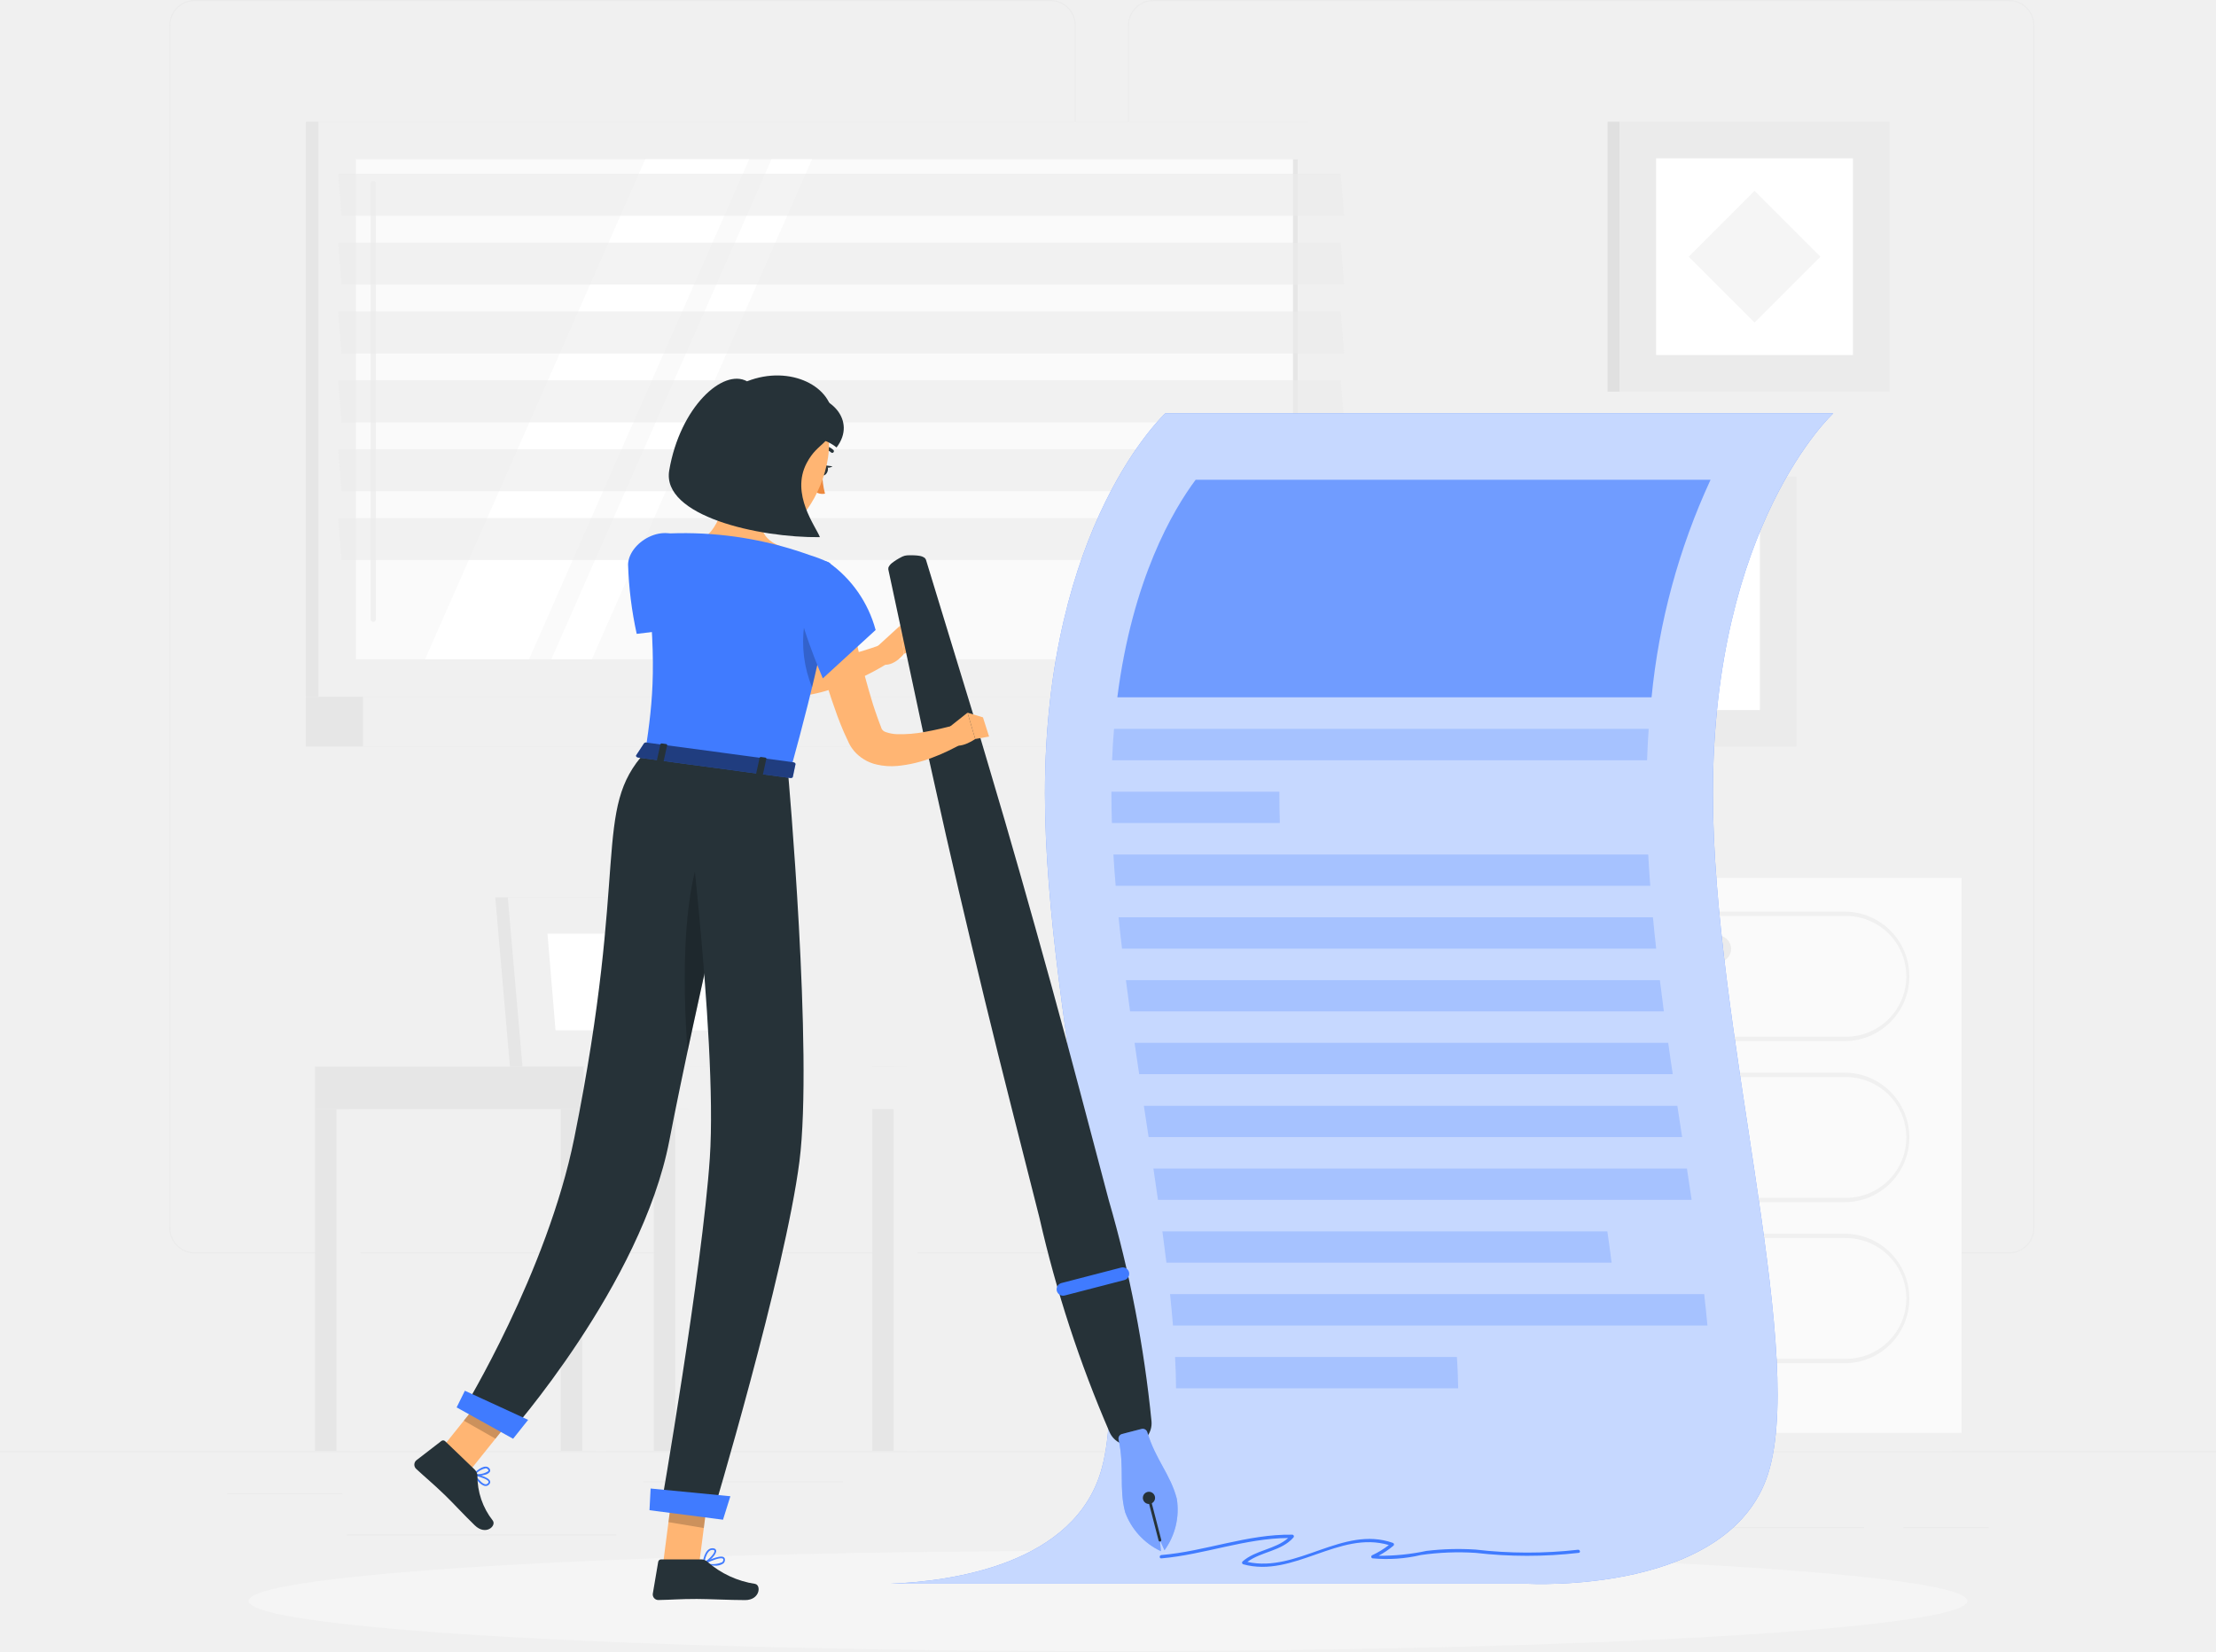
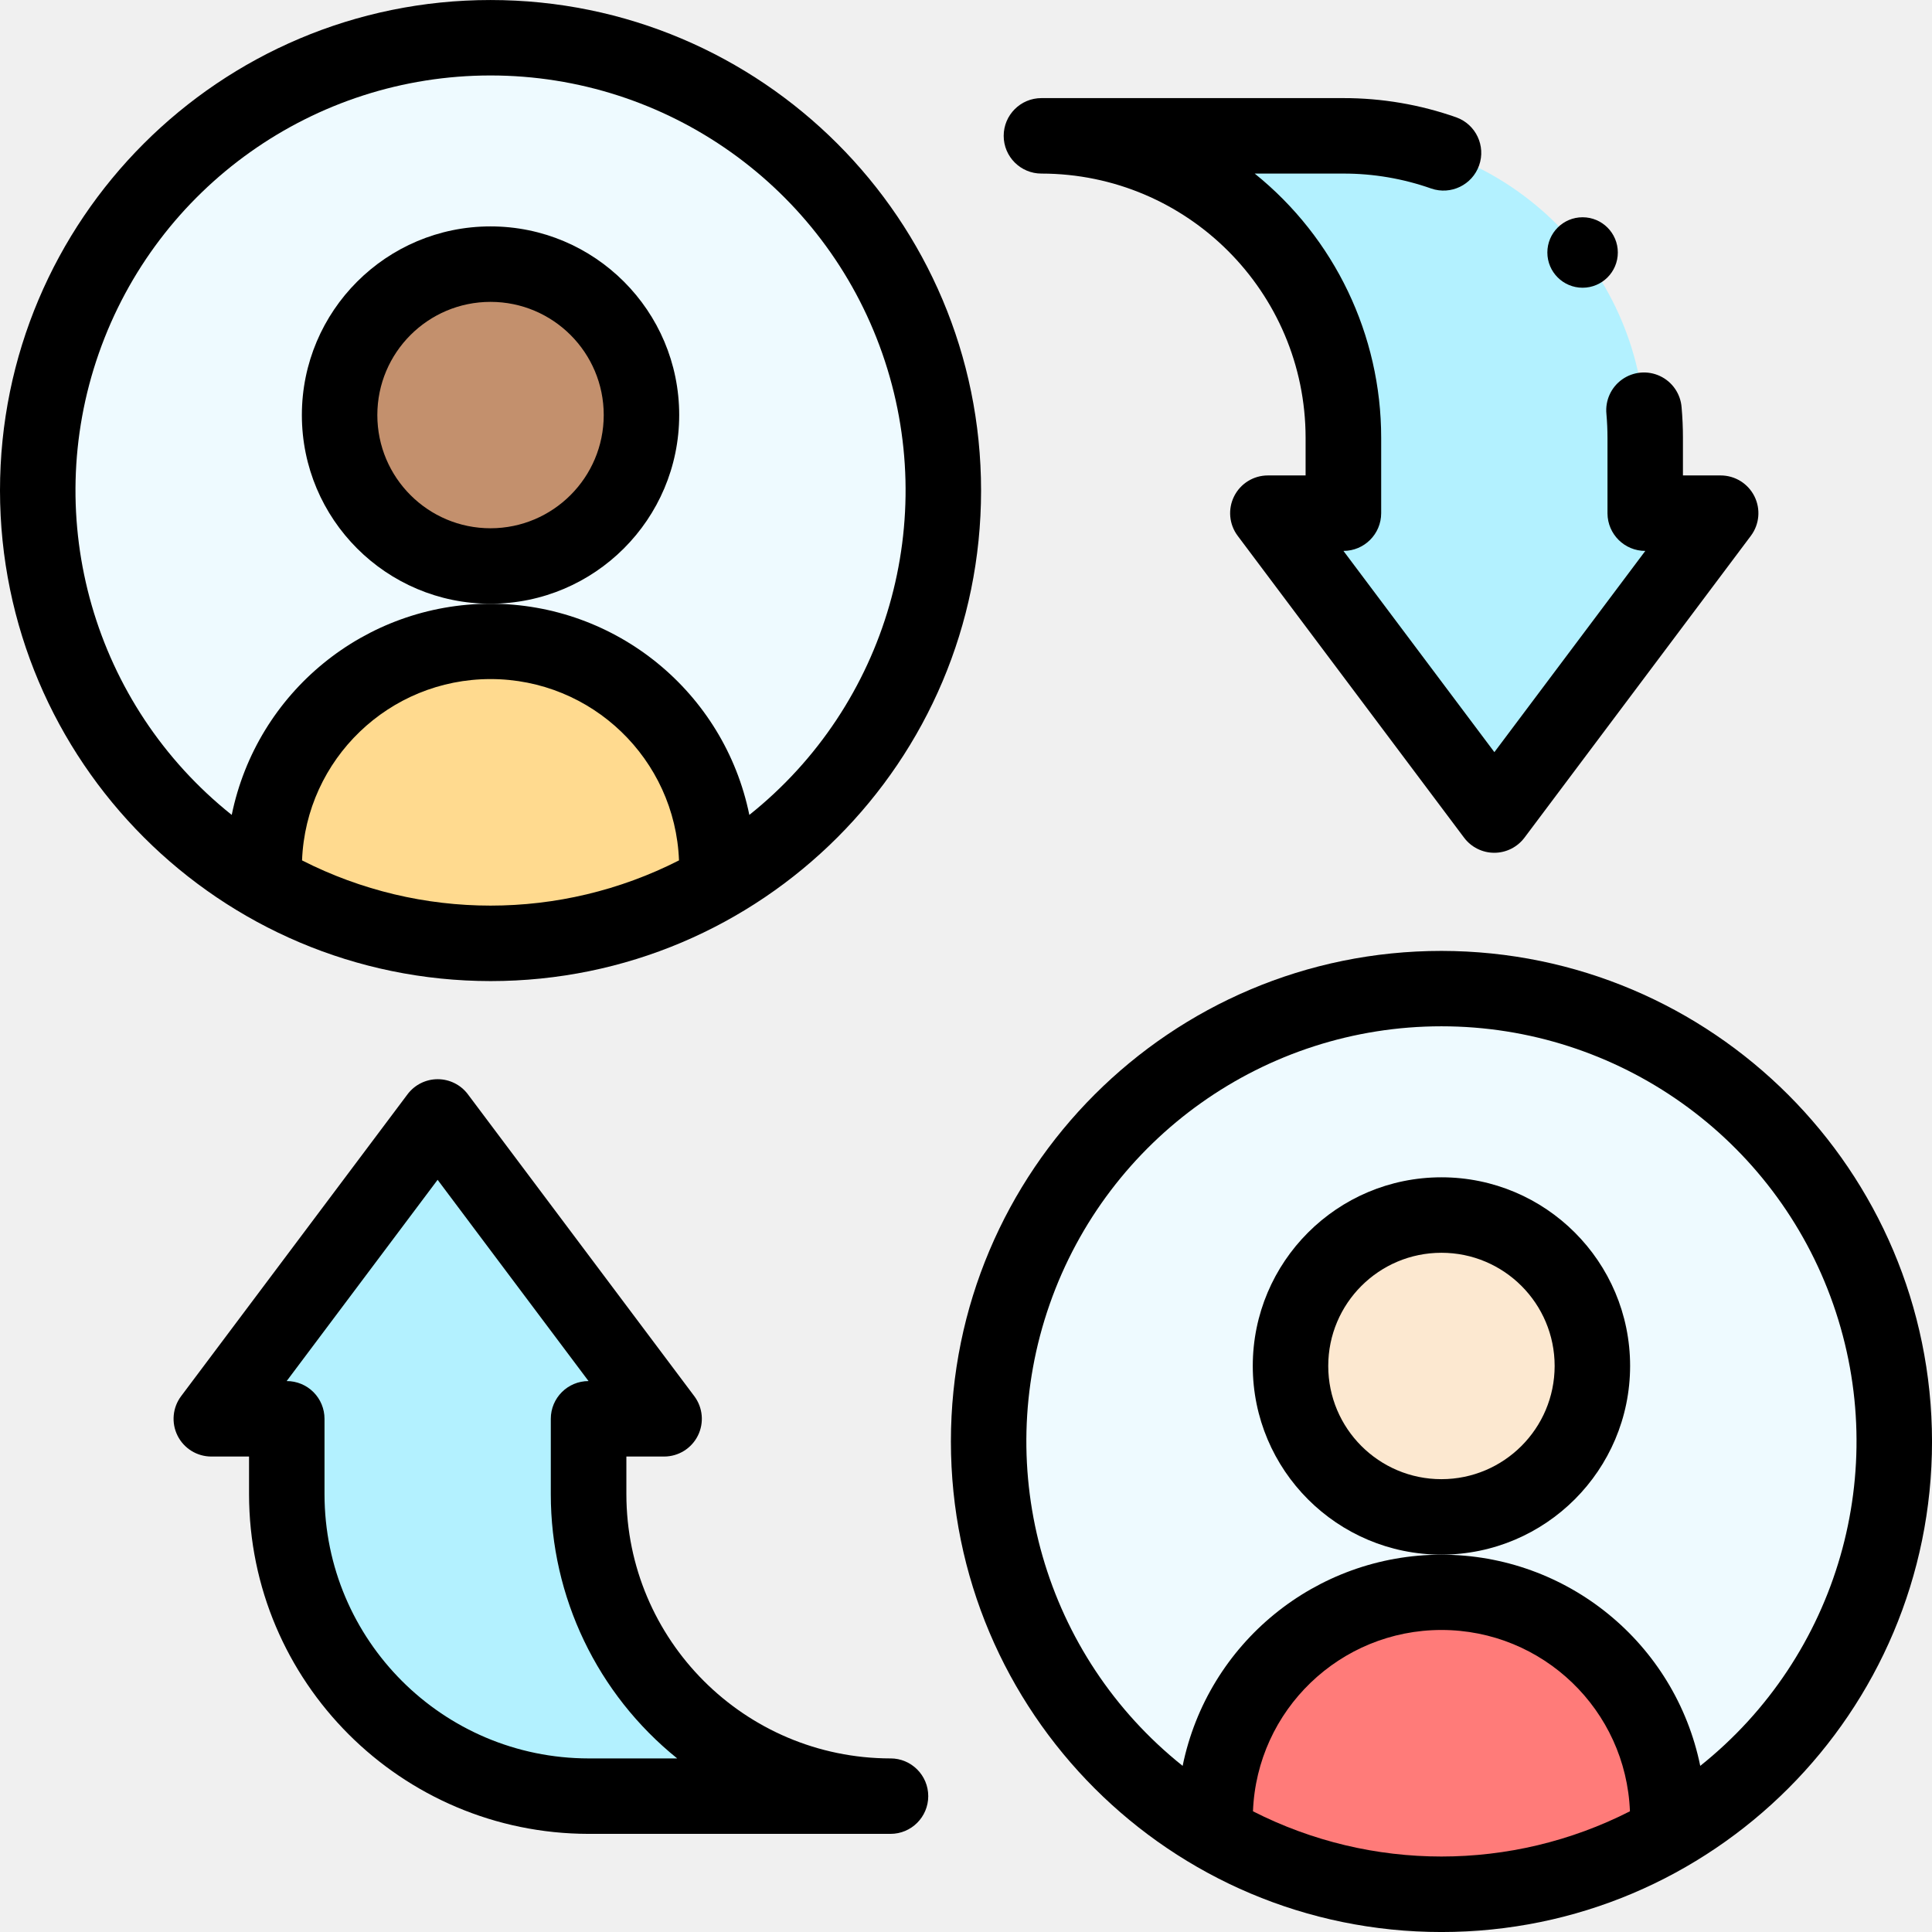
- <svg xmlns="http://www.w3.org/2000/svg" width="141.273" height="105.279" viewBox="0 0 141.273 105.279">
-   <g id="Grupo_27625" data-name="Grupo 27625" transform="translate(0 -54.953)">
-     <g id="Background_Complete" data-name="Background Complete" transform="translate(0 54.953)">
-       <g id="Grupo_27605" data-name="Grupo 27605">
-         <g id="Grupo_27603" data-name="Grupo 27603">
-           <rect id="Rectángulo_3082" data-name="Rectángulo 3082" width="141.273" height="0.071" transform="translate(0 92.518)" fill="#ebebeb" />
-           <path id="Trazado_1884" data-name="Trazado 1884" d="M94.379,134.87H39.82a1.615,1.615,0,0,1-1.613-1.613V56.565a1.615,1.615,0,0,1,1.613-1.612H94.379a1.614,1.614,0,0,1,1.612,1.612v76.692A1.615,1.615,0,0,1,94.379,134.87ZM39.82,55.024a1.544,1.544,0,0,0-1.542,1.542v76.692A1.544,1.544,0,0,0,39.82,134.8H94.379a1.544,1.544,0,0,0,1.542-1.542V56.565a1.544,1.544,0,0,0-1.542-1.542Z" transform="translate(-27.412 -54.953)" fill="#ebebeb" />
-           <path id="Trazado_1885" data-name="Trazado 1885" d="M310.677,134.87H256.118a1.615,1.615,0,0,1-1.613-1.613V56.565a1.614,1.614,0,0,1,1.613-1.612h54.559a1.615,1.615,0,0,1,1.613,1.612v76.692A1.615,1.615,0,0,1,310.677,134.87ZM256.118,55.024a1.544,1.544,0,0,0-1.542,1.542v76.692a1.544,1.544,0,0,0,1.542,1.542h54.559a1.544,1.544,0,0,0,1.542-1.542V56.565a1.544,1.544,0,0,0-1.542-1.542Z" transform="translate(-182.596 -54.953)" fill="#ebebeb" />
-         </g>
-         <g id="Grupo_27604" data-name="Grupo 27604" transform="translate(14.489 94.443)">
-           <rect id="Rectángulo_3083" data-name="Rectángulo 3083" width="7.345" height="0.071" transform="translate(0 0.767)" fill="#ebebeb" />
-           <rect id="Rectángulo_3084" data-name="Rectángulo 3084" width="12.722" height="0.071" transform="translate(26.524)" fill="#ebebeb" />
-           <rect id="Rectángulo_3085" data-name="Rectángulo 3085" width="17.177" height="0.071" transform="translate(7.628 3.39)" fill="#ebebeb" />
-           <rect id="Rectángulo_3086" data-name="Rectángulo 3086" width="5.435" height="0.071" transform="translate(106.861 2.916)" fill="#ebebeb" />
-           <rect id="Rectángulo_3087" data-name="Rectángulo 3087" width="15.623" height="0.071" transform="translate(88.723 2.916)" fill="#ebebeb" />
-           <rect id="Rectángulo_3088" data-name="Rectángulo 3088" width="21.04" height="0.071" transform="translate(58.139 1.723)" fill="#ebebeb" />
-         </g>
-       </g>
-       <g id="Grupo_27615" data-name="Grupo 27615" transform="translate(19.497 7.76)">
-         <g id="Grupo_27608" data-name="Grupo 27608" transform="translate(0.584 49.453)">
-           <g id="Grupo_27606" data-name="Grupo 27606" transform="translate(11.492)">
-             <path id="Trazado_1886" data-name="Trazado 1886" d="M128.1,268.244H112.683l-.936-10.8h15.421Z" transform="translate(-111.747 -257.444)" fill="#e6e6e6" />
-             <path id="Trazado_1887" data-name="Trazado 1887" d="M130.931,268.244H115.51l-.936-10.8H130Z" transform="translate(-113.775 -257.444)" fill="#f0f0f0" />
-             <path id="Trazado_1888" data-name="Trazado 1888" d="M124.042,271.813l-.514-6.161h10.783l.514,6.161Z" transform="translate(-120.199 -263.333)" fill="#fff" />
-           </g>
-           <g id="Grupo_27607" data-name="Grupo 27607" transform="translate(0 10.8)">
-             <rect id="Rectángulo_3089" data-name="Rectángulo 3089" width="2.201" height="24.505" transform="translate(35.528)" fill="#e6e6e6" />
-             <rect id="Rectángulo_3090" data-name="Rectángulo 3090" width="1.529" height="24.505" transform="translate(36.895)" fill="#f0f0f0" />
-             <rect id="Rectángulo_3091" data-name="Rectángulo 3091" width="21.307" height="2.705" transform="translate(38.424 2.705) rotate(180)" fill="#f0f0f0" />
-             <rect id="Rectángulo_3092" data-name="Rectángulo 3092" width="2.201" height="21.8" transform="translate(15.669 2.705)" fill="#e6e6e6" />
-             <rect id="Rectángulo_3093" data-name="Rectángulo 3093" width="1.529" height="21.8" transform="translate(17.036 2.705)" fill="#f0f0f0" />
-             <rect id="Rectángulo_3094" data-name="Rectángulo 3094" width="2.201" height="21.8" transform="translate(0 2.705)" fill="#e6e6e6" />
-             <rect id="Rectángulo_3095" data-name="Rectángulo 3095" width="1.529" height="21.8" transform="translate(1.367 2.705)" fill="#f0f0f0" />
-             <rect id="Rectángulo_3096" data-name="Rectángulo 3096" width="2.201" height="21.8" transform="translate(21.597 2.705)" fill="#e6e6e6" />
-             <rect id="Rectángulo_3097" data-name="Rectángulo 3097" width="1.529" height="21.8" transform="translate(22.965 2.705)" fill="#f0f0f0" />
-             <rect id="Rectángulo_3098" data-name="Rectángulo 3098" width="17.117" height="2.705" fill="#e6e6e6" />
-           </g>
-         </g>
-         <g id="Grupo_27609" data-name="Grupo 27609">
-           <rect id="Rectángulo_3099" data-name="Rectángulo 3099" width="63.92" height="36.669" fill="#e6e6e6" />
-           <rect id="Rectángulo_3100" data-name="Rectángulo 3100" width="64.83" height="36.669" transform="translate(0.798)" fill="#f0f0f0" />
-           <rect id="Rectángulo_3101" data-name="Rectángulo 3101" width="63.92" height="3.175" transform="translate(0 36.669)" fill="#e6e6e6" />
-           <rect id="Rectángulo_3102" data-name="Rectángulo 3102" width="64.83" height="3.175" transform="translate(3.645 36.669)" fill="#f0f0f0" />
-           <rect id="Rectángulo_3103" data-name="Rectángulo 3103" width="31.885" height="60.046" transform="translate(63.237 2.392) rotate(90)" fill="#fafafa" />
-           <path id="Trazado_1889" data-name="Trazado 1889" d="M95.908,122.768l14.039-31.885h6.627l-14.039,31.885Z" transform="translate(-88.307 -88.491)" fill="#fff" />
-           <path id="Trazado_1890" data-name="Trazado 1890" d="M83.782,123.9a.171.171,0,0,1-.171-.171V95.957a.171.171,0,0,1,.342,0v27.777A.171.171,0,0,1,83.782,123.9Z" transform="translate(-79.484 -92.009)" fill="#f0f0f0" />
-           <path id="Trazado_1891" data-name="Trazado 1891" d="M124.4,122.768,138.44,90.883h2.584l-14.039,31.885Z" transform="translate(-108.75 -88.491)" fill="#fff" />
-           <rect id="Rectángulo_3104" data-name="Rectángulo 3104" width="31.885" height="0.304" transform="translate(63.237 2.392) rotate(90)" fill="#e6e6e6" />
-           <path id="Trazado_1892" data-name="Trazado 1892" d="M140.415,96.85H76.5l-.22-2.677H140.2Z" transform="translate(-74.221 -90.852)" fill="#ebebeb" opacity="0.6" />
-           <path id="Trazado_1893" data-name="Trazado 1893" d="M140.415,112.387H76.5l-.22-2.677H140.2Z" transform="translate(-74.221 -101.999)" fill="#ebebeb" opacity="0.6" />
-           <path id="Trazado_1894" data-name="Trazado 1894" d="M140.415,127.925H76.5l-.22-2.677H140.2Z" transform="translate(-74.221 -113.146)" fill="#ebebeb" opacity="0.6" />
-           <path id="Trazado_1895" data-name="Trazado 1895" d="M140.415,143.462H76.5l-.22-2.677H140.2Z" transform="translate(-74.221 -124.294)" fill="#ebebeb" opacity="0.6" />
-           <path id="Trazado_1896" data-name="Trazado 1896" d="M140.415,159H76.5l-.22-2.677H140.2Z" transform="translate(-74.221 -135.441)" fill="#ebebeb" opacity="0.6" />
-           <path id="Trazado_1897" data-name="Trazado 1897" d="M140.415,174.536H76.5l-.22-2.677H140.2Z" transform="translate(-74.221 -146.588)" fill="#ebebeb" opacity="0.6" />
-         </g>
-         <g id="Grupo_27612" data-name="Grupo 27612" transform="translate(77.057)">
-           <g id="Grupo_27610" data-name="Grupo 27610" transform="translate(5.931)">
-             <rect id="Rectángulo_3105" data-name="Rectángulo 3105" width="17.212" height="17.212" transform="translate(17.975 17.212) rotate(180)" fill="#ebebeb" />
-             <rect id="Rectángulo_3106" data-name="Rectángulo 3106" width="0.763" height="17.212" fill="#e0e0e0" />
-             <rect id="Rectángulo_3107" data-name="Rectángulo 3107" width="12.548" height="12.548" transform="translate(15.643 14.88) rotate(180)" fill="#fff" />
-             <rect id="Rectángulo_3108" data-name="Rectángulo 3108" width="5.939" height="5.939" transform="translate(13.569 8.606) rotate(135)" fill="#f5f5f5" />
-           </g>
-           <g id="Grupo_27611" data-name="Grupo 27611" transform="translate(0 22.632)">
-             <rect id="Rectángulo_3109" data-name="Rectángulo 3109" width="17.212" height="17.212" transform="translate(17.975 17.212) rotate(180)" fill="#ebebeb" />
-             <rect id="Rectángulo_3110" data-name="Rectángulo 3110" width="0.763" height="17.212" transform="translate(0 0)" fill="#e0e0e0" />
-             <rect id="Rectángulo_3111" data-name="Rectángulo 3111" width="12.548" height="12.548" transform="translate(15.643 14.88) rotate(180)" fill="#fff" />
-             <rect id="Rectángulo_3112" data-name="Rectángulo 3112" width="5.35" height="5.35" rx="2.675" transform="translate(12.044 11.281) rotate(180)" fill="#f5f5f5" />
-           </g>
-         </g>
-         <g id="Grupo_27614" data-name="Grupo 27614" transform="translate(62.316 46.408)">
-           <g id="Grupo_27613" data-name="Grupo 27613" transform="translate(0.841 1.799)">
-             <rect id="Rectángulo_3113" data-name="Rectángulo 3113" width="4.292" height="35.396" transform="translate(0 0)" fill="#f0f0f0" />
-             <rect id="Rectángulo_3114" data-name="Rectángulo 3114" width="41.212" height="1.155" transform="translate(0.595 35.396)" fill="#f0f0f0" />
-             <rect id="Rectángulo_3115" data-name="Rectángulo 3115" width="38.109" height="35.396" transform="translate(42.401 35.396) rotate(180)" fill="#fafafa" />
-             <path id="Trazado_1898" data-name="Trazado 1898" d="M346.837,305.275H323.65a4.128,4.128,0,1,1,0-8.256h23.187a4.128,4.128,0,1,1,0,8.256ZM323.65,297.3a3.851,3.851,0,1,0,0,7.7h23.187a3.851,3.851,0,1,0,0-7.7Z" transform="translate(-311.897 -284.591)" fill="#f0f0f0" />
-             <path id="Trazado_1899" data-name="Trazado 1899" d="M346.837,341.621H323.65a4.128,4.128,0,1,1,0-8.256h23.187a4.128,4.128,0,1,1,0,8.256Zm-23.187-7.979a3.851,3.851,0,1,0,0,7.7h23.187a3.851,3.851,0,1,0,0-7.7Z" transform="translate(-311.897 -310.668)" fill="#f0f0f0" />
-             <path id="Trazado_1900" data-name="Trazado 1900" d="M367.592,304.1h-7a.864.864,0,0,1-.861-.861h0a.864.864,0,0,1,.861-.861h7a.863.863,0,0,1,.861.861h0A.864.864,0,0,1,367.592,304.1Z" transform="translate(-340.746 -288.439)" fill="#ebebeb" />
-             <path id="Trazado_1901" data-name="Trazado 1901" d="M346.837,268.929H323.65a4.128,4.128,0,1,1,0-8.256h23.187a4.128,4.128,0,1,1,0,8.256ZM323.65,260.95a3.851,3.851,0,1,0,0,7.7h23.187a3.851,3.851,0,1,0,0-7.7Z" transform="translate(-311.897 -258.515)" fill="#f0f0f0" />
-             <path id="Trazado_1902" data-name="Trazado 1902" d="M367.592,267.758h-7a.864.864,0,0,1-.861-.861h0a.864.864,0,0,1,.861-.861h7a.864.864,0,0,1,.861.861h0A.864.864,0,0,1,367.592,267.758Z" transform="translate(-340.746 -262.362)" fill="#ebebeb" />
-             <path id="Trazado_1903" data-name="Trazado 1903" d="M367.592,340.45h-7a.864.864,0,0,1-.861-.861h0a.864.864,0,0,1,.861-.861h7a.864.864,0,0,1,.861.861h0A.863.863,0,0,1,367.592,340.45Z" transform="translate(-340.746 -314.516)" fill="#ebebeb" />
-           </g>
-           <rect id="Rectángulo_3116" data-name="Rectángulo 3116" width="38.893" height="1.799" transform="translate(5.133 0)" fill="#f0f0f0" />
-           <rect id="Rectángulo_3117" data-name="Rectángulo 3117" width="5.133" height="1.799" transform="translate(5.133 1.799) rotate(180)" fill="#e6e6e6" />
-         </g>
-       </g>
-     </g>
-     <g id="Shadow" transform="translate(15.854 153.833)">
-       <ellipse id="_Path_" data-name="&lt;Path&gt;" cx="54.783" cy="3.199" rx="54.783" ry="3.199" fill="#f5f5f5" />
-     </g>
-     <g id="Terms_and_Conditions" data-name="Terms and Conditions" transform="translate(56.788 81.308)">
-       <g id="Grupo_27618" data-name="Grupo 27618" transform="translate(0 0)">
-         <g id="Grupo_27616" data-name="Grupo 27616">
-           <path id="Trazado_1904" data-name="Trazado 1904" d="M261.07,148.229H218.486s-7.673,7.054-7.673,24.239c0,14.768,5.816,34.791,3.633,42.989-1.647,6.184-9.635,7.246-13.462,7.394h40.533s13.33.8,15.513-7.394-3.633-28.221-3.633-42.989C253.4,155.283,261.07,148.229,261.07,148.229Z" transform="translate(-200.985 -148.229)" fill="#407bff" />
-           <path id="Trazado_1905" data-name="Trazado 1905" d="M261.07,148.229H218.486s-7.673,7.054-7.673,24.239c0,14.768,5.816,34.791,3.633,42.989-1.647,6.184-9.635,7.246-13.462,7.394h40.533s13.33.8,15.513-7.394-3.633-28.221-3.633-42.989C253.4,155.283,261.07,148.229,261.07,148.229Z" transform="translate(-200.985 -148.229)" fill="#fff" opacity="0.7" />
-         </g>
-         <g id="Grupo_27617" data-name="Grupo 27617" transform="translate(14.067 4.238)" opacity="0.8">
-           <path id="Trazado_1906" data-name="Trazado 1906" d="M286.158,177.1H252.1c.963-7.555,3.56-11.952,4.993-13.873h32.826A43.006,43.006,0,0,0,286.158,177.1Z" transform="translate(-251.724 -163.23)" fill="#407bff" opacity="0.8" />
-           <path id="Trazado_1907" data-name="Trazado 1907" d="M285.026,221.438H250.92c.028-.687.068-1.353.124-2h34.086Q285.059,220.415,285.026,221.438Z" transform="translate(-250.878 -203.558)" fill="#407bff" opacity="0.3" />
-           <path id="Trazado_1908" data-name="Trazado 1908" d="M261.506,235.615H250.8q-.03-.958-.031-1.885v-.11h10.708v.11C261.478,234.352,261.486,234.982,261.506,235.615Z" transform="translate(-250.77 -213.732)" fill="#407bff" opacity="0.3" />
-           <path id="Trazado_1909" data-name="Trazado 1909" d="M285.445,249.785H251.364c-.059-.672-.107-1.339-.144-1.995h34.095Q285.366,248.782,285.445,249.785Z" transform="translate(-251.093 -223.898)" fill="#407bff" opacity="0.3" />
-           <path id="Trazado_1910" data-name="Trazado 1910" d="M286.653,263.958H252.6q-.119-1-.22-2h34.067C286.509,262.624,286.579,263.291,286.653,263.958Z" transform="translate(-251.925 -234.064)" fill="#407bff" opacity="0.3" />
-           <path id="Trazado_1911" data-name="Trazado 1911" d="M288.335,278.135h-34.03c-.093-.667-.181-1.334-.266-1.995h34.041Q288.2,277.136,288.335,278.135Z" transform="translate(-253.116 -244.238)" fill="#407bff" opacity="0.3" />
-           <path id="Trazado_1912" data-name="Trazado 1912" d="M290.3,292.3H256.284q-.148-1-.294-1.995h34.021C290.1,290.974,290.2,291.641,290.3,292.3Z" transform="translate(-254.515 -254.404)" fill="#407bff" opacity="0.3" />
-           <path id="Trazado_1913" data-name="Trazado 1913" d="M292.412,306.478H258.4c-.054-.364-.11-.735-.167-1.1-.045-.3-.09-.593-.136-.893h34.01C292.212,305.147,292.311,305.814,292.412,306.478Z" transform="translate(-256.029 -264.57)" fill="#407bff" opacity="0.3" />
-           <path id="Trazado_1914" data-name="Trazado 1914" d="M260.531,320.655q-.14-.987-.291-1.995h34.013c.1.667.2,1.331.3,1.995Z" transform="translate(-257.564 -274.744)" fill="#407bff" opacity="0.3" />
-           <path id="Trazado_1915" data-name="Trazado 1915" d="M262.527,334.825c-.079-.653-.167-1.319-.257-1.995h28.367c.1.672.186,1.339.271,1.995Z" transform="translate(-259.021 -284.91)" fill="#407bff" opacity="0.3" />
-           <path id="Trazado_1916" data-name="Trazado 1916" d="M264.186,349q-.081-.979-.186-2h34.052c.076.684.147,1.351.206,2Z" transform="translate(-260.262 -295.077)" fill="#407bff" opacity="0.3" />
-           <path id="Trazado_1917" data-name="Trazado 1917" d="M265.192,363.175c0-.644-.025-1.311-.062-1.995H283.1c.045.7.071,1.365.079,1.995Z" transform="translate(-261.073 -305.25)" fill="#407bff" opacity="0.3" />
-         </g>
-         <path id="Trazado_1918" data-name="Trazado 1918" d="M288.326,402.231a28.584,28.584,0,0,1-6.525-.012,17.276,17.276,0,0,0-3.126.084,14.028,14.028,0,0,1-3.053.311,5.668,5.668,0,0,0,.953-.647.107.107,0,0,0-.047-.177c-3.19-1.119-6.1,1.929-9.272,1.215.9-.667,2.168-.68,2.937-1.555a.107.107,0,0,0-.075-.181c-2.846-.045-5.534,1.059-8.348,1.3-.135.012-.136.224,0,.212,2.727-.238,5.34-1.28,8.089-1.3-.821.733-2.076.761-2.913,1.5a.107.107,0,0,0,.047.177c3.2.884,6.12-2.172,9.283-1.227a5.438,5.438,0,0,1-1.07.653.107.107,0,0,0,.025.194,9.5,9.5,0,0,0,3.09-.212,16.865,16.865,0,0,1,3.48-.137,28.818,28.818,0,0,0,6.581,0C288.517,402.412,288.46,402.207,288.326,402.231Z" transform="translate(-244.523 -329.772)" fill="#407bff" />
-       </g>
-     </g>
-     <g id="Character" transform="translate(26.416 78.892)">
-       <g id="Grupo_27624" data-name="Grupo 27624">
-         <g id="Grupo_27623" data-name="Grupo 27623">
-           <path id="Trazado_1919" data-name="Trazado 1919" d="M146.7,185.128c.179.228.407.5.617.746s.438.5.665.744c.455.485.915.964,1.4,1.407a12.7,12.7,0,0,0,3.1,2.175c.136.061.272.12.409.169.071.029.133.049.192.067a1.534,1.534,0,0,0,.186.054,4.577,4.577,0,0,0,.829.129,9.079,9.079,0,0,0,1.87-.107,17.441,17.441,0,0,0,1.948-.414c.648-.169,1.313-.38,1.933-.6l.572,1.12a15.83,15.83,0,0,1-4.04,1.8,9.768,9.768,0,0,1-2.306.372,6.142,6.142,0,0,1-1.263-.084c-.108-.016-.216-.04-.326-.068s-.218-.054-.312-.084c-.2-.058-.389-.125-.578-.2a13.32,13.32,0,0,1-3.888-2.454,20.905,20.905,0,0,1-1.6-1.543q-.377-.406-.736-.828c-.245-.286-.464-.559-.709-.889Z" transform="translate(-130.209 -172.286)" fill="#ffb573" />
-           <path id="Trazado_1920" data-name="Trazado 1920" d="M141.7,177.242a24.17,24.17,0,0,0,.552,4.434l3.917-.474s.143-4.174-.616-5.184C144.279,174.323,141.761,175.747,141.7,177.242Z" transform="translate(-128.077 -165.199)" fill="#407bff" />
-           <path id="Trazado_1921" data-name="Trazado 1921" d="M196.618,197.793l1.835-1.679.234,1.807s-.76,1.018-1.622.591Z" transform="translate(-167.48 -180.168)" fill="#ffb573" />
-           <path id="Trazado_1922" data-name="Trazado 1922" d="M204.034,196.212l.777,1.019-1.464.691-.234-1.807Z" transform="translate(-172.141 -180.168)" fill="#ffb573" />
-           <g id="Grupo_27620" data-name="Grupo 27620" transform="translate(30.212 11.463)">
-             <path id="Trazado_1923" data-name="Trazado 1923" d="M201.64,180.255c.194-.012.3,0,.441,0a1.159,1.159,0,0,1,.176.012l.148.02a.742.742,0,0,1,.349.141.415.415,0,0,1,.1.206l.065.214.262.858.524,1.716,1.048,3.432c.692,2.289,1.412,4.571,2.08,6.867,1.371,4.582,2.669,9.184,3.943,13.791s2.472,9.234,3.7,13.853a78.045,78.045,0,0,1,2.727,14.106,1.4,1.4,0,0,1-2.674.693,78.01,78.01,0,0,1-4.466-13.655c-1.167-4.635-2.365-9.262-3.49-13.908s-2.223-9.3-3.25-13.97c-.531-2.331-1.01-4.676-1.516-7.014l-.75-3.509-.375-1.754-.188-.877-.047-.219a.416.416,0,0,1-.016-.227.741.741,0,0,1,.237-.293l.119-.089a1.123,1.123,0,0,1,.149-.1c.121-.07.209-.131.385-.215A.863.863,0,0,1,201.64,180.255Z" transform="translate(-200.421 -180.249)" fill="#263238" />
-             <g id="Grupo_27619" data-name="Grupo 27619" transform="translate(14.675 55.698)">
-               <path id="Trazado_1924" data-name="Trazado 1924" d="M254.2,377.6a.306.306,0,0,0-.368-.213l-.622.161-.622.161a.306.306,0,0,0-.219.365c.389,1.778.009,3.054.414,4.618a4.421,4.421,0,0,0,2.283,2.491l-.061-.7.288.643a4.42,4.42,0,0,0,.786-3.287C255.672,380.274,254.721,379.342,254.2,377.6Z" transform="translate(-252.359 -377.377)" fill="#407bff" />
-               <path id="Trazado_1925" data-name="Trazado 1925" d="M254.2,377.6a.306.306,0,0,0-.368-.213l-.622.161-.622.161a.306.306,0,0,0-.219.365c.389,1.778.009,3.054.414,4.618a4.421,4.421,0,0,0,2.283,2.491l-.061-.7.288.643a4.42,4.42,0,0,0,.786-3.287C255.672,380.274,254.721,379.342,254.2,377.6Z" transform="translate(-252.359 -377.377)" fill="#fff" opacity="0.3" />
-             </g>
-             <path id="Trazado_1926" data-name="Trazado 1926" d="M258.63,391.882a.389.389,0,1,1-.474-.279A.389.389,0,0,1,258.63,391.882Z" transform="translate(-241.634 -331.876)" fill="#263238" />
-             <path id="Trazado_1927" data-name="Trazado 1927" d="M259.74,395.528a.088.088,0,0,1-.107-.063l-.7-2.7a.088.088,0,1,1,.17-.044l.7,2.7A.088.088,0,0,1,259.74,395.528Z" transform="translate(-242.399 -332.641)" fill="#263238" />
-             <path id="Trazado_1928" data-name="Trazado 1928" d="M242.724,341.762l-3.808.986a.412.412,0,0,1-.5-.295h0a.412.412,0,0,1,.295-.5l3.808-.987a.412.412,0,0,1,.5.295h0A.412.412,0,0,1,242.724,341.762Z" transform="translate(-227.671 -295.547)" fill="#407bff" />
-           </g>
-           <path id="Trazado_1929" data-name="Trazado 1929" d="M185.186,160.21c-.068.17-.033.347.077.395s.256-.051.324-.221.033-.346-.077-.394S185.255,160.04,185.186,160.21Z" transform="translate(-159.254 -154.242)" fill="#263238" />
-           <path id="Trazado_1930" data-name="Trazado 1930" d="M186.236,159.979l.455.059S186.354,160.266,186.236,159.979Z" transform="translate(-160.032 -154.243)" fill="#263238" />
-           <path id="Trazado_1931" data-name="Trazado 1931" d="M184.326,161.6a5.047,5.047,0,0,0,.17,1.347.8.8,0,0,1-.65-.149Z" transform="translate(-158.317 -155.41)" fill="#ed893e" />
-           <path id="Trazado_1932" data-name="Trazado 1932" d="M185.286,155.937a.106.106,0,0,1-.047-.023.9.9,0,0,0-.765-.22.108.108,0,0,1-.055-.209,1.113,1.113,0,0,1,.961.265.108.108,0,0,1-.094.187Z" transform="translate(-158.67 -151.003)" fill="#263238" />
-           <path id="Trazado_1933" data-name="Trazado 1933" d="M160.576,160.49c.122,1.375-.338,3.628-1.376,4.395a4.286,4.286,0,0,0,3.289,1.783c2.756.37,1.462-1.181,1.462-1.181-1.466-.559-1.31-1.661-.937-2.666Z" transform="translate(-140.635 -154.61)" fill="#ffb573" />
-           <path id="Trazado_1934" data-name="Trazado 1934" d="M184.268,186.475c.215,1.285.484,2.615.764,3.911.149.648.3,1.3.475,1.933s.35,1.272.546,1.9c.106.307.2.62.314.921l.17.452.042.111.01.032a.366.366,0,0,0,.021.052.442.442,0,0,0,.266.207,2.414,2.414,0,0,0,.693.132,8.212,8.212,0,0,0,1.808-.148c.626-.111,1.284-.264,1.9-.435l.518,1.146c-.325.195-.633.351-.96.508s-.655.3-1,.425a8.356,8.356,0,0,1-2.219.529,4.143,4.143,0,0,1-1.333-.091,2.673,2.673,0,0,1-1.437-.866,2.541,2.541,0,0,1-.261-.375c-.038-.065-.07-.131-.1-.2l-.056-.125L184.2,196c-.145-.33-.272-.662-.4-.995-.243-.667-.474-1.337-.676-2.009s-.379-1.351-.552-2.029c-.338-1.362-.611-2.708-.816-4.12Z" transform="translate(-156.817 -173.253)" fill="#ffb573" />
-           <path id="Trazado_1935" data-name="Trazado 1935" d="M213.657,216.64l1.091-.865.49,1.68s-1.492,1.079-1.891-.19Z" transform="translate(-179.482 -194.274)" fill="#ffb573" />
-           <path id="Trazado_1936" data-name="Trazado 1936" d="M219.288,216.074l.39,1.225-.884.157-.49-1.68Z" transform="translate(-183.039 -194.274)" fill="#ffb573" />
-           <path id="Trazado_1937" data-name="Trazado 1937" d="M149.667,394.118l2.28.168.677-5.235-2.28-.168Z" transform="translate(-133.795 -318.471)" fill="#ffb573" />
-           <path id="Trazado_1938" data-name="Trazado 1938" d="M97.992,373.452l1.975,1.2,3.285-4.1-1.975-1.2Z" transform="translate(-96.721 -304.457)" fill="#ffb573" />
-           <path id="Trazado_1939" data-name="Trazado 1939" d="M107.623,388.287a.287.287,0,0,1-.083.01c-.291-.006-.619-.443-.789-.7a.054.054,0,0,1,.056-.083c.093.019.909.19,1.016.463a.184.184,0,0,1-.027.181A.325.325,0,0,1,107.623,388.287Zm-.7-.64c.238.339.468.539.625.542a.2.2,0,0,0,.166-.1.075.075,0,0,0,.014-.078C107.666,387.871,107.242,387.725,106.918,387.647Z" transform="translate(-102.999 -317.487)" fill="#407bff" />
-           <path id="Trazado_1940" data-name="Trazado 1940" d="M107.5,386.439a1.633,1.633,0,0,1-.719.036.054.054,0,0,1-.025-.09c.019-.019.468-.48.8-.466a.29.29,0,0,1,.221.109.189.189,0,0,1,.028.237A.531.531,0,0,1,107.5,386.439Zm-.592-.051a1.146,1.146,0,0,0,.8-.182c.014-.022.025-.054-.021-.109a.184.184,0,0,0-.142-.07A1.206,1.206,0,0,0,106.91,386.388Z" transform="translate(-102.999 -316.345)" fill="#407bff" />
-           <path id="Trazado_1941" data-name="Trazado 1941" d="M97.331,381.844l-1.874-1.8a.182.182,0,0,0-.24-.018l-1.6,1.234a.365.365,0,0,0-.01.545c.664.618,1.014.884,1.838,1.677.507.488,1.2,1.252,1.9,1.926s1.384.038,1.151-.3a4.565,4.565,0,0,1-.983-2.889A.615.615,0,0,0,97.331,381.844Z" transform="translate(-93.492 -312.088)" fill="#263238" />
-           <path id="Trazado_1942" data-name="Trazado 1942" d="M159.31,406.8a3.843,3.843,0,0,1-.716-.082.054.054,0,0,1-.014-.1c.1-.054,1.029-.519,1.3-.364a.17.17,0,0,1,.087.144.305.305,0,0,1-.1.263A.873.873,0,0,1,159.31,406.8Zm-.535-.158a1.466,1.466,0,0,0,1.02-.063.2.2,0,0,0,.068-.174.063.063,0,0,0-.033-.057C159.679,406.264,159.154,406.463,158.775,406.642Z" transform="translate(-140.169 -330.912)" fill="#407bff" />
-           <path id="Trazado_1943" data-name="Trazado 1943" d="M158.6,405.361a.053.053,0,0,1-.032-.01.055.055,0,0,1-.022-.049c0-.041.11-.973.62-.973l.044,0c.148.015.19.09.2.15.041.258-.51.752-.789.876A.049.049,0,0,1,158.6,405.361Zm.568-.925c-.329,0-.459.541-.5.773.284-.17.659-.558.635-.712,0-.012-.008-.05-.1-.06Z" transform="translate(-140.169 -329.552)" fill="#407bff" />
-           <path id="Trazado_1944" data-name="Trazado 1944" d="M150.374,406.857h-2.563a.186.186,0,0,0-.186.156l-.344,2.028a.356.356,0,0,0,.355.406c.894-.016,1.326-.068,2.452-.068.693,0,2.126.072,3.083.072.936,0,1.033-.947.636-1.032a6,6,0,0,1-3.057-1.42A.582.582,0,0,0,150.374,406.857Z" transform="translate(-132.08 -331.367)" fill="#263238" />
-           <g id="Grupo_27621" data-name="Grupo 27621" transform="translate(3.153 64.893)">
-             <path id="Trazado_1945" data-name="Trazado 1945" d="M153.452,389.056l-.376,2.909-2.254-.377.349-2.7Z" transform="translate(-137.777 -383.368)" opacity="0.2" />
-             <path id="Trazado_1946" data-name="Trazado 1946" d="M106.053,369.352l1.976,1.2-1.36,1.7-2.018-1.149Z" transform="translate(-104.652 -369.352)" opacity="0.2" />
-           </g>
-           <path id="Trazado_1947" data-name="Trazado 1947" d="M145.53,189.215c1.785.239,5.57.748,9.232,1.24,3.577-12.946,2.522-13.3,2.522-13.3a9.127,9.127,0,0,0-1.257-.492q-.653-.236-1.319-.433a23.63,23.63,0,0,0-8.08-.932,1.207,1.207,0,0,0-.906.516,1.324,1.324,0,0,0-.1.177,1.287,1.287,0,0,0-.111.688C146.3,183.49,146.048,185.73,145.53,189.215Z" transform="translate(-130.808 -165.204)" fill="#407bff" />
-           <path id="Trazado_1948" data-name="Trazado 1948" d="M181.269,192.313a7.723,7.723,0,0,0,.5,3.968c.614-2.527.946-4.25,1.112-5.425C182.175,190.806,181.442,191.076,181.269,192.313Z" transform="translate(-156.415 -176.392)" opacity="0.2" />
-           <path id="Trazado_1949" data-name="Trazado 1949" d="M181.911,181.682A7.748,7.748,0,0,1,184.921,186l-3.367,3.085s-1.747-4.06-1.606-5.322S181.313,181.339,181.911,181.682Z" transform="translate(-155.515 -169.77)" fill="#407bff" />
-           <path id="Trazado_1950" data-name="Trazado 1950" d="M163.918,145.134c-.709,2.142-1.054,3.032-.431,4.559.938,2.3,3.716,2.782,5.049.915,1.2-1.68,2.157-4.9.45-6.616A3.017,3.017,0,0,0,163.918,145.134Z" transform="translate(-143.477 -142.094)" fill="#ffb573" />
-           <path id="Trazado_1951" data-name="Trazado 1951" d="M177.939,156.277a2.041,2.041,0,0,0-.068,1.229c.14.572.567.612.826.247a1.518,1.518,0,0,0,.158-1.5C178.576,155.789,178.121,155.845,177.939,156.277Z" transform="translate(-153.985 -151.337)" fill="#ffb573" />
-           <path id="Trazado_1952" data-name="Trazado 1952" d="M155.889,140.052c-1.524-.848-4.27,1.633-4.96,5.682-.495,2.9,5.7,4.3,9.606,4.255-.258-.683-1.883-2.74-.846-4.719.753-1.438,1.613-1.107,1.668-2.78C161.428,140.381,158.636,138.969,155.889,140.052Z" transform="translate(-134.681 -139.678)" fill="#263238" />
-           <path id="Trazado_1953" data-name="Trazado 1953" d="M179.758,144.192c1.773-.173,3.557,1.57,2.232,3.308a2.81,2.81,0,0,0-2.328-.561C178.854,147.116,179.758,144.192,179.758,144.192Z" transform="translate(-155.074 -142.908)" fill="#263238" />
-           <path id="Trazado_1954" data-name="Trazado 1954" d="M122.955,225.573s-3.585,15.152-5.26,23.855c-1.768,9.183-10.248,18.75-10.248,18.75l-2.88-1.606s5.336-8.733,7.067-17.307c3.514-17.405,1.135-20.911,4.527-24.6Z" transform="translate(-101.438 -200.649)" fill="#263238" />
-           <path id="Trazado_1955" data-name="Trazado 1955" d="M106.639,371.845l-3.6-2,.525-1.062,4.034,1.856Z" transform="translate(-100.344 -304.047)" fill="#407bff" />
-           <path id="Trazado_1956" data-name="Trazado 1956" d="M156.872,238.483c-2.787,2.419-2.486,11.007-2.194,14.877,1.17-5.5,2.575-11.629,3.4-15.174C157.783,237.966,157.384,238.039,156.872,238.483Z" transform="translate(-137.26 -210.267)" opacity="0.2" />
-           <path id="Trazado_1957" data-name="Trazado 1957" d="M157.149,226.771s1.613,17.987.733,24.849c-.915,7.137-5.572,22.664-5.572,22.664l-3.288-.425s2.671-15.387,3.146-22.453c.518-7.7-1.779-25.543-1.779-25.543Z" transform="translate(-133.332 -201.512)" fill="#263238" />
-           <path id="Trazado_1958" data-name="Trazado 1958" d="M151.234,392.846l-4.687-.605.072-1.384,5.084.493Z" transform="translate(-131.557 -319.887)" fill="#407bff" />
-           <g id="Grupo_27622" data-name="Grupo 27622" transform="translate(14.127 23.404)">
-             <path id="Trazado_1959" data-name="Trazado 1959" d="M144.007,222.563l-.5.764c-.039.059.03.134.137.149l9.682,1.3c.083.011.157-.02.167-.071l.17-.809c.012-.056-.055-.114-.146-.126l-9.349-1.255A.165.165,0,0,0,144.007,222.563Z" transform="translate(-143.492 -222.512)" fill="#407bff" />
-             <path id="Trazado_1960" data-name="Trazado 1960" d="M144.007,222.563l-.5.764c-.039.059.03.134.137.149l9.682,1.3c.083.011.157-.02.167-.071l.17-.809c.012-.056-.055-.114-.146-.126l-9.349-1.255A.165.165,0,0,0,144.007,222.563Z" transform="translate(-143.492 -222.512)" opacity="0.5" />
-           </g>
-           <path id="Trazado_1961" data-name="Trazado 1961" d="M148.53,223.922l-.25-.034c-.05-.007-.085-.037-.079-.068l.231-1.05c.007-.031.053-.05.1-.044l.25.034c.05.007.085.037.079.068l-.231,1.05C148.626,223.909,148.579,223.929,148.53,223.922Z" transform="translate(-132.743 -199.261)" fill="#263238" />
-           <path id="Trazado_1962" data-name="Trazado 1962" d="M170.911,226.978l-.25-.034c-.05-.007-.085-.037-.078-.068l.231-1.05c.007-.031.053-.05.1-.044l.251.034c.05.007.085.037.078.068l-.231,1.05C171.008,226.965,170.962,226.985,170.911,226.978Z" transform="translate(-148.801 -201.453)" fill="#263238" />
-         </g>
-       </g>
-     </g>
+ <svg xmlns="http://www.w3.org/2000/svg" id="cambio" width="88.834" height="88.834" viewBox="0 0 88.834 88.834">
+   <g id="Grupo_27601" data-name="Grupo 27601" transform="translate(1.735 1.735)">
+     <path id="Trazado_1849" data-name="Trazado 1849" d="M282.82,262a20.82,20.82,0,1,0,20.82,20.82A20.821,20.821,0,0,0,282.82,262Z" transform="translate(-218.277 -218.277)" fill="#eefaff" />
+     <path id="Trazado_1850" data-name="Trazado 1850" d="M30.82,10a20.82,20.82,0,1,0,20.82,20.82A20.821,20.821,0,0,0,30.82,10Z" transform="translate(-10 -10)" fill="#eefaff" />
+     <path id="Trazado_1851" data-name="Trazado 1851" d="M307.231,53.35l-10.41,13.88L286.41,53.35h3.47V49.88A13.881,13.881,0,0,0,276,36h13.88a13.881,13.881,0,0,1,13.88,13.88v3.47Z" transform="translate(-229.848 -31.489)" fill="#b3f1ff" />
+     <path id="Trazado_1852" data-name="Trazado 1852" d="M342.82,432.41v.684a20.839,20.839,0,0,1-20.82,0v-.684a10.41,10.41,0,1,1,20.82,0Z" transform="translate(-267.867 -350.516)" fill="#ff7b79" />
+     <ellipse id="Elipse_382" data-name="Elipse 382" cx="6.885" cy="7.088" rx="6.885" ry="7.088" transform="translate(57.668 54.022)" fill="#fce8d0" />
+     <path id="Trazado_1853" data-name="Trazado 1853" d="M87.231,327.231H73.35a13.881,13.881,0,0,1-13.88-13.88v-3.47H56L66.41,296l10.41,13.88H73.35v3.47A13.881,13.881,0,0,0,87.231,327.231Z" transform="translate(-48.019 -246.378)" fill="#b3f1ff" />
+     <path id="Trazado_1854" data-name="Trazado 1854" d="M90.82,180.41v.684a20.84,20.84,0,0,1-20.82,0v-.684a10.41,10.41,0,0,1,20.82,0Z" transform="translate(-59.59 -142.239)" fill="#ffda8f" />
+     <ellipse id="Elipse_383" data-name="Elipse 383" cx="6.885" cy="7.088" rx="6.885" ry="7.088" transform="translate(13.926 10.28)" fill="#c3906d" />
+   </g>
+   <g id="Grupo_27602" data-name="Grupo 27602">
+     <path id="Trazado_1855" data-name="Trazado 1855" d="M97.35,68.675a8.675,8.675,0,1,0-8.675,8.675A8.685,8.685,0,0,0,97.35,68.675ZM88.675,73.88a5.205,5.205,0,1,1,5.205-5.205A5.211,5.211,0,0,1,88.675,73.88Z" transform="translate(-66.12 -49.59)" />
+     <path id="Trazado_1856" data-name="Trazado 1856" d="M22.555,45.111A22.555,22.555,0,1,0,0,22.555,22.576,22.576,0,0,0,22.555,45.111Zm-8.667-5.55a8.673,8.673,0,0,1,17.333,0,19.1,19.1,0,0,1-17.333,0ZM22.555,3.47a19.082,19.082,0,0,1,11.9,34,12.147,12.147,0,0,0-23.8,0,19.082,19.082,0,0,1,11.9-34Z" />
+     <path id="Trazado_1857" data-name="Trazado 1857" d="M349.35,320.675a8.675,8.675,0,1,0-8.675,8.675A8.685,8.685,0,0,0,349.35,320.675Zm-8.675,5.205a5.205,5.205,0,1,1,5.205-5.205A5.211,5.211,0,0,1,340.675,325.88Z" transform="translate(-274.397 -257.867)" />
+     <path id="Trazado_1858" data-name="Trazado 1858" d="M274.556,252a22.556,22.556,0,1,0,22.556,22.556A22.581,22.581,0,0,0,274.556,252Zm-8.667,39.561a8.673,8.673,0,0,1,17.333,0,19.1,19.1,0,0,1-17.333,0Zm20.566-2.089a12.147,12.147,0,0,0-23.8,0,19.085,19.085,0,1,1,23.8,0Z" transform="translate(-208.277 -208.277)" />
+     <path id="Trazado_1859" data-name="Trazado 1859" d="M78.966,317.231A12.159,12.159,0,0,1,66.82,305.085V303.35h1.735a1.735,1.735,0,0,0,1.388-2.776l-10.41-13.88a1.735,1.735,0,0,0-2.776,0l-10.41,13.88a1.735,1.735,0,0,0,1.388,2.776H49.47v1.735A15.633,15.633,0,0,0,65.085,320.7h13.88a1.735,1.735,0,1,0,0-3.47Zm-13.88,0A12.159,12.159,0,0,1,52.94,305.085v-3.47A1.735,1.735,0,0,0,51.2,299.88l6.94-9.254,6.94,9.254a1.735,1.735,0,0,0-1.735,1.735v3.47a15.593,15.593,0,0,0,5.811,12.145Z" transform="translate(-38.019 -236.378)" />
+     <path id="Trazado_1860" data-name="Trazado 1860" d="M267.735,29.47A12.159,12.159,0,0,1,279.88,41.615V43.35h-1.735a1.735,1.735,0,0,0-1.388,2.776l10.41,13.88a1.735,1.735,0,0,0,2.776,0l10.41-13.88a1.735,1.735,0,0,0-1.388-2.776h-1.735V41.615c0-.468-.021-.94-.062-1.4a1.735,1.735,0,1,0-3.456.309c.032.362.049.73.049,1.1v3.47A1.735,1.735,0,0,0,295.5,46.82l-6.94,9.253-6.94-9.253a1.735,1.735,0,0,0,1.735-1.735v-3.47A15.593,15.593,0,0,0,277.54,29.47h4.076a12.112,12.112,0,0,1,4.042.688,1.735,1.735,0,0,0,1.155-3.272,15.574,15.574,0,0,0-5.2-.886h-13.88a1.735,1.735,0,1,0,0,3.47Z" transform="translate(-219.848 -21.489)" />
+     <circle id="Elipse_384" data-name="Elipse 384" cx="1.62" cy="1.62" r="1.62" transform="translate(71.148 9.99)" />
  </g>
</svg>
